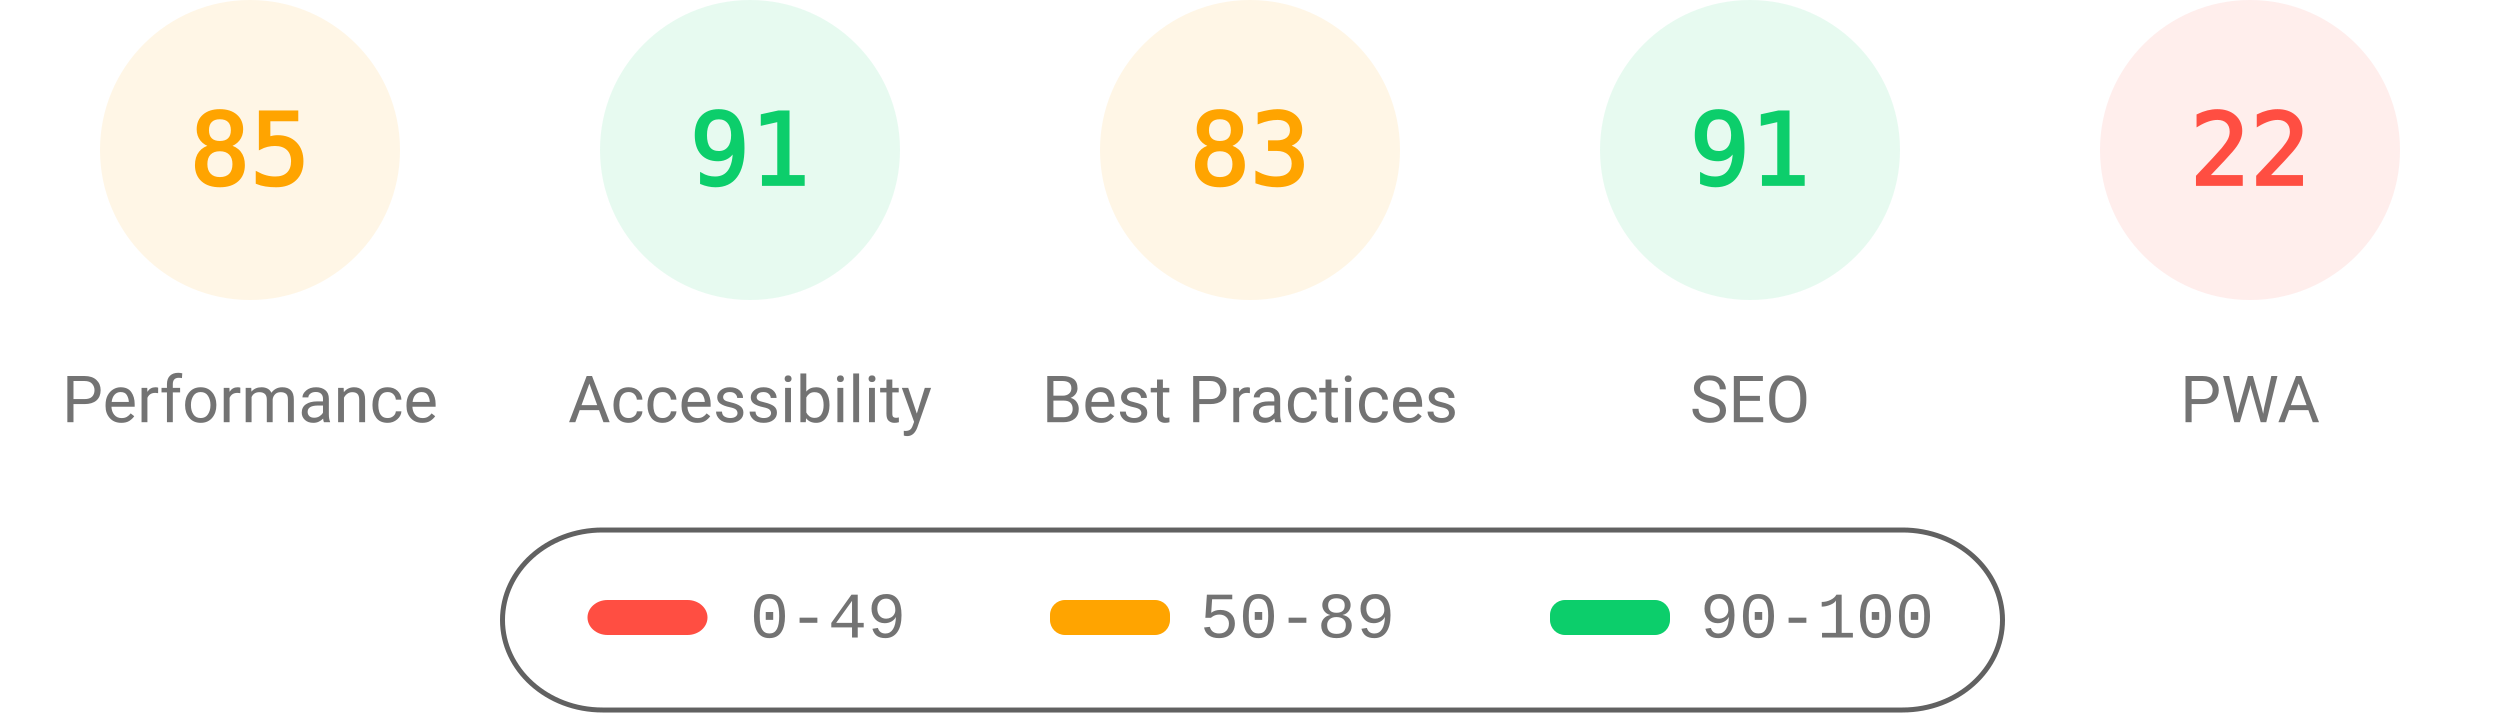
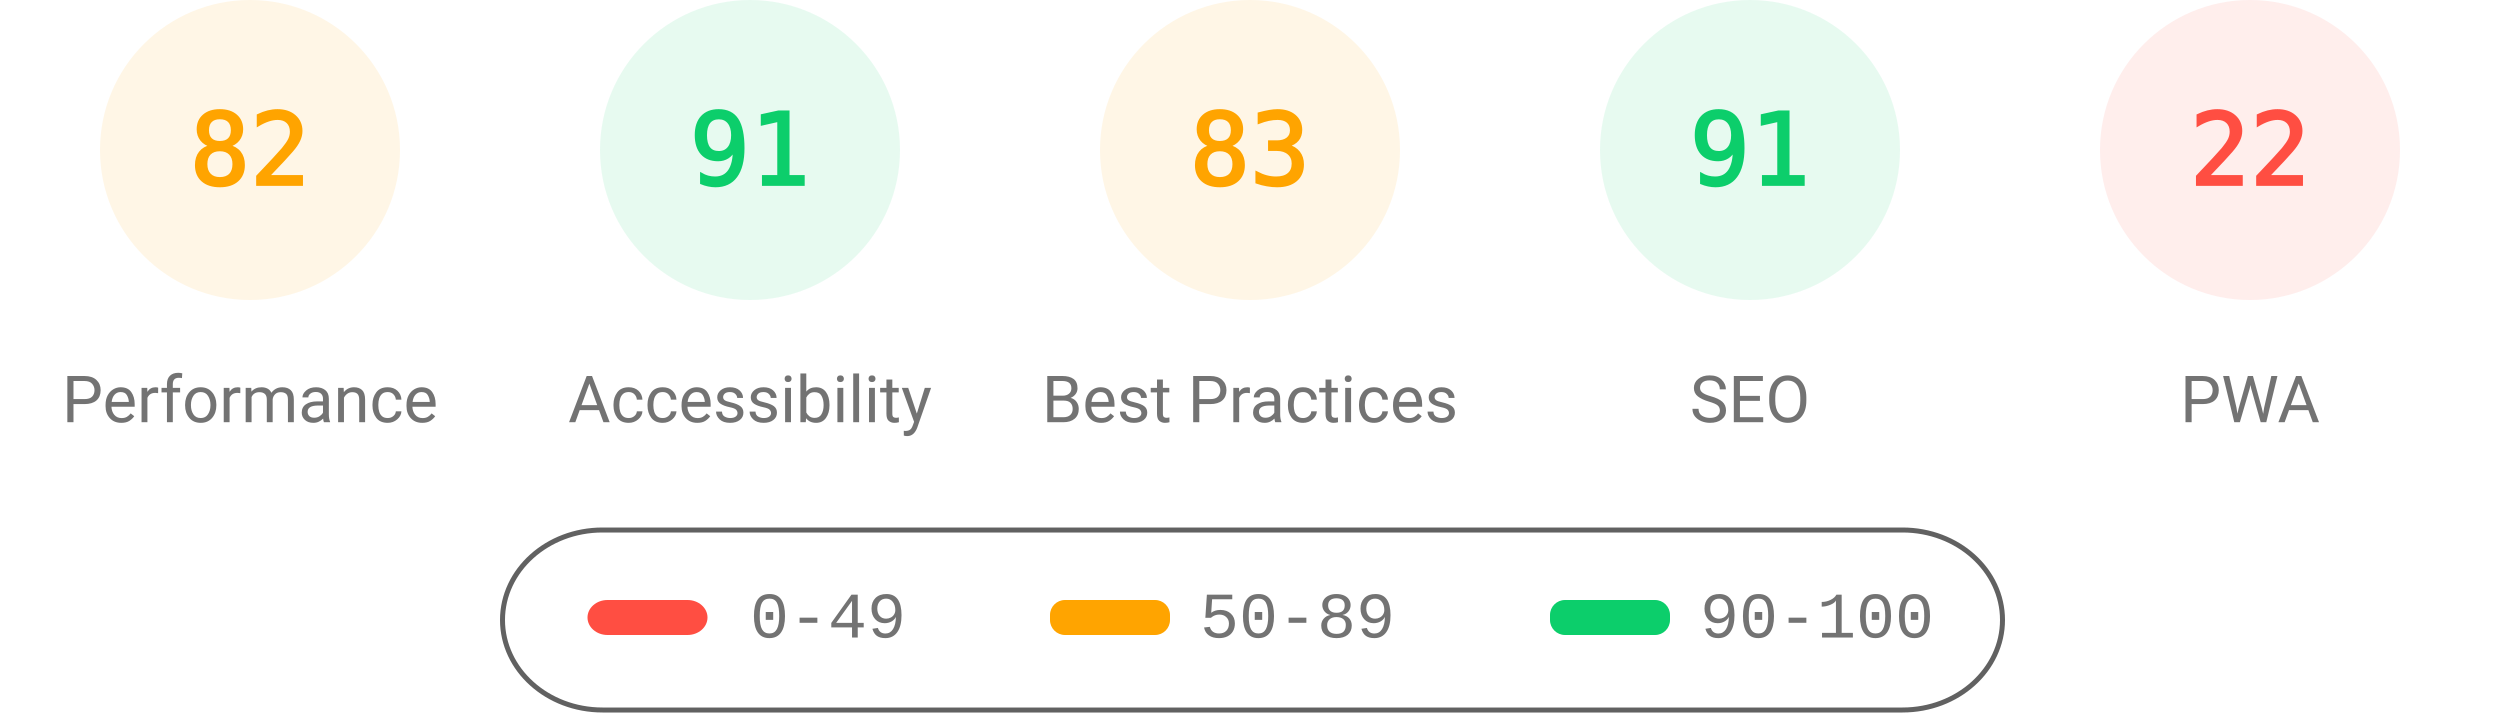
<svg xmlns="http://www.w3.org/2000/svg" fill="none" width="1000" height="285">
  <style>.gauge-base{opacity:.1}.gauge-arc{fill:none;animation-delay:250ms;stroke-linecap:round;transform:rotate(-90deg);transform-origin:100px 60px;animation:load-gauge 1s ease forwards}.guage-text{font-size:40px;font-family:monospace;text-align:center}.guage-red{color:#ff4e42;fill:#ff4e42;stroke:#ff4e42}.guage-orange{color:#ffa400;fill:#ffa400;stroke:#ffa400}.guage-green{color:#0cce6b;fill:#0cce6b;stroke:#0cce6b}.guage-undefined{color:#5c5c5c;fill:#5c5c5c;stroke:#5c5c5c}.guage-title{color:#737373;fill:#737373;stroke:none;font-size:26px;line-height:26px;font-family:Roboto,Halvetica,Arial,sans-serif}@keyframes load-gauge{from{stroke-dasharray:0 352.858}}</style>
  <svg class="guage-div guage-perf guage-orange" viewBox="0 0 200 200" width="200" height="200">
    <circle class="gauge-base" r="56" cx="100" cy="60" stroke-width="8" />
-     <circle class="gauge-arc guage-arc-1" r="56" cx="100" cy="60" stroke-width="8" style="stroke-dasharray:299.079,351.858" />
-     <text class="guage-text" x="100" y="60" alignment-baseline="central" dominant-baseline="central" text-anchor="middle">85</text>
+     <circle class="gauge-arc guage-arc-1" r="56" cx="100" cy="60" stroke-width="8" style="stroke-dasharray:288.524,351.858" />
+     <text class="guage-text" x="100" y="60" alignment-baseline="central" dominant-baseline="central" text-anchor="middle">82</text>
    <text class="guage-title" x="100" y="160" alignment-baseline="central" dominant-baseline="central" text-anchor="middle">Performance</text>
  </svg>
  <svg class="guage-div guage-acc guage-green" viewBox="0 0 200 200" width="200" height="200" x="200">
    <circle class="gauge-base" r="56" cx="100" cy="60" stroke-width="8" />
    <circle class="gauge-arc guage-arc-2" r="56" cx="100" cy="60" stroke-width="8" style="stroke-dasharray:320.191,351.858" />
    <text class="guage-text" x="100" y="60" alignment-baseline="central" dominant-baseline="central" text-anchor="middle">91</text>
    <text class="guage-title" x="100" y="160" alignment-baseline="central" dominant-baseline="central" text-anchor="middle">Accessibility</text>
  </svg>
  <svg class="guage-div guage-best guage-orange" viewBox="0 0 200 200" width="200" height="200" x="400">
    <circle class="gauge-base" r="56" cx="100" cy="60" stroke-width="8" />
    <circle class="gauge-arc guage-arc-3" r="56" cx="100" cy="60" stroke-width="8" style="stroke-dasharray:292.042,351.858" />
    <text class="guage-text" x="100" y="60" alignment-baseline="central" dominant-baseline="central" text-anchor="middle">83</text>
    <text class="guage-title" x="100" y="160" alignment-baseline="central" dominant-baseline="central" text-anchor="middle">Best Practices</text>
  </svg>
  <svg class="guage-div guage-seo guage-green" viewBox="0 0 200 200" width="200" height="200" x="600">
    <circle class="gauge-base" r="56" cx="100" cy="60" stroke-width="8" />
    <circle class="gauge-arc guage-arc-4" r="56" cx="100" cy="60" stroke-width="8" style="stroke-dasharray:320.191,351.858" />
    <text class="guage-text" x="100" y="60" alignment-baseline="central" dominant-baseline="central" text-anchor="middle">91</text>
    <text class="guage-title" x="100" y="160" alignment-baseline="central" dominant-baseline="central" text-anchor="middle">SEO</text>
  </svg>
  <svg class="guage-div guage-pwa guage-red" viewBox="0 0 200 200" width="200" height="200" x="800">
    <circle class="gauge-base" r="56" cx="100" cy="60" stroke-width="8" />
    <circle class="gauge-arc guage-arc-4" r="56" cx="100" cy="60" stroke-width="8" style="stroke-dasharray:77.409,351.858" />
    <text class="guage-text" x="100" y="60" alignment-baseline="central" dominant-baseline="central" text-anchor="middle">22</text>
    <text class="guage-title" x="100" y="160" alignment-baseline="central" dominant-baseline="central" text-anchor="middle">PWA</text>
  </svg>
  <svg width="604" height="76" x="200" y="210">
    <path fill="none" id="canvas_background" d="M-1-1h604v80H-1z" />
    <rect fill-opacity="0" stroke="#616161" stroke-width="2" rx="40" id="svg_2" height="72" width="600" y="2" x="1" fill="#000" />
    <rect stroke="#000" rx="8" id="svg_3" height="14" width="48" y="30" x="35" stroke-opacity="null" stroke-width="0" fill="#ff4e42" />
    <rect stroke="#000" rx="6" id="svg_4" height="14" width="48" y="30" x="220" stroke-opacity="null" stroke-width="0" fill="#ffa400" />
    <rect stroke="#000" rx="6" id="svg_5" height="14" width="48" y="30" x="420" stroke-opacity="null" stroke-width="0" fill="#0cce6b" />
    <text xml:space="preserve" text-anchor="start" font-family="'Courier New', Courier, monospace" font-size="26" id="svg_6" y="45" x="100" stroke-opacity="null" stroke-width="0" stroke="#000" fill="#737373">0-49</text>
    <text xml:space="preserve" text-anchor="start" font-family="'Courier New', Courier, monospace" font-size="26" id="svg_7" y="45" x="280" stroke-opacity="null" stroke-width="0" stroke="#000" fill="#737373">50-89</text>
    <text xml:space="preserve" text-anchor="start" font-family="'Courier New', Courier, monospace" font-size="26" id="svg_8" y="45" x="480" stroke-opacity="null" stroke-width="0" stroke="#000" fill="#737373">90-100</text>
  </svg>
</svg>
